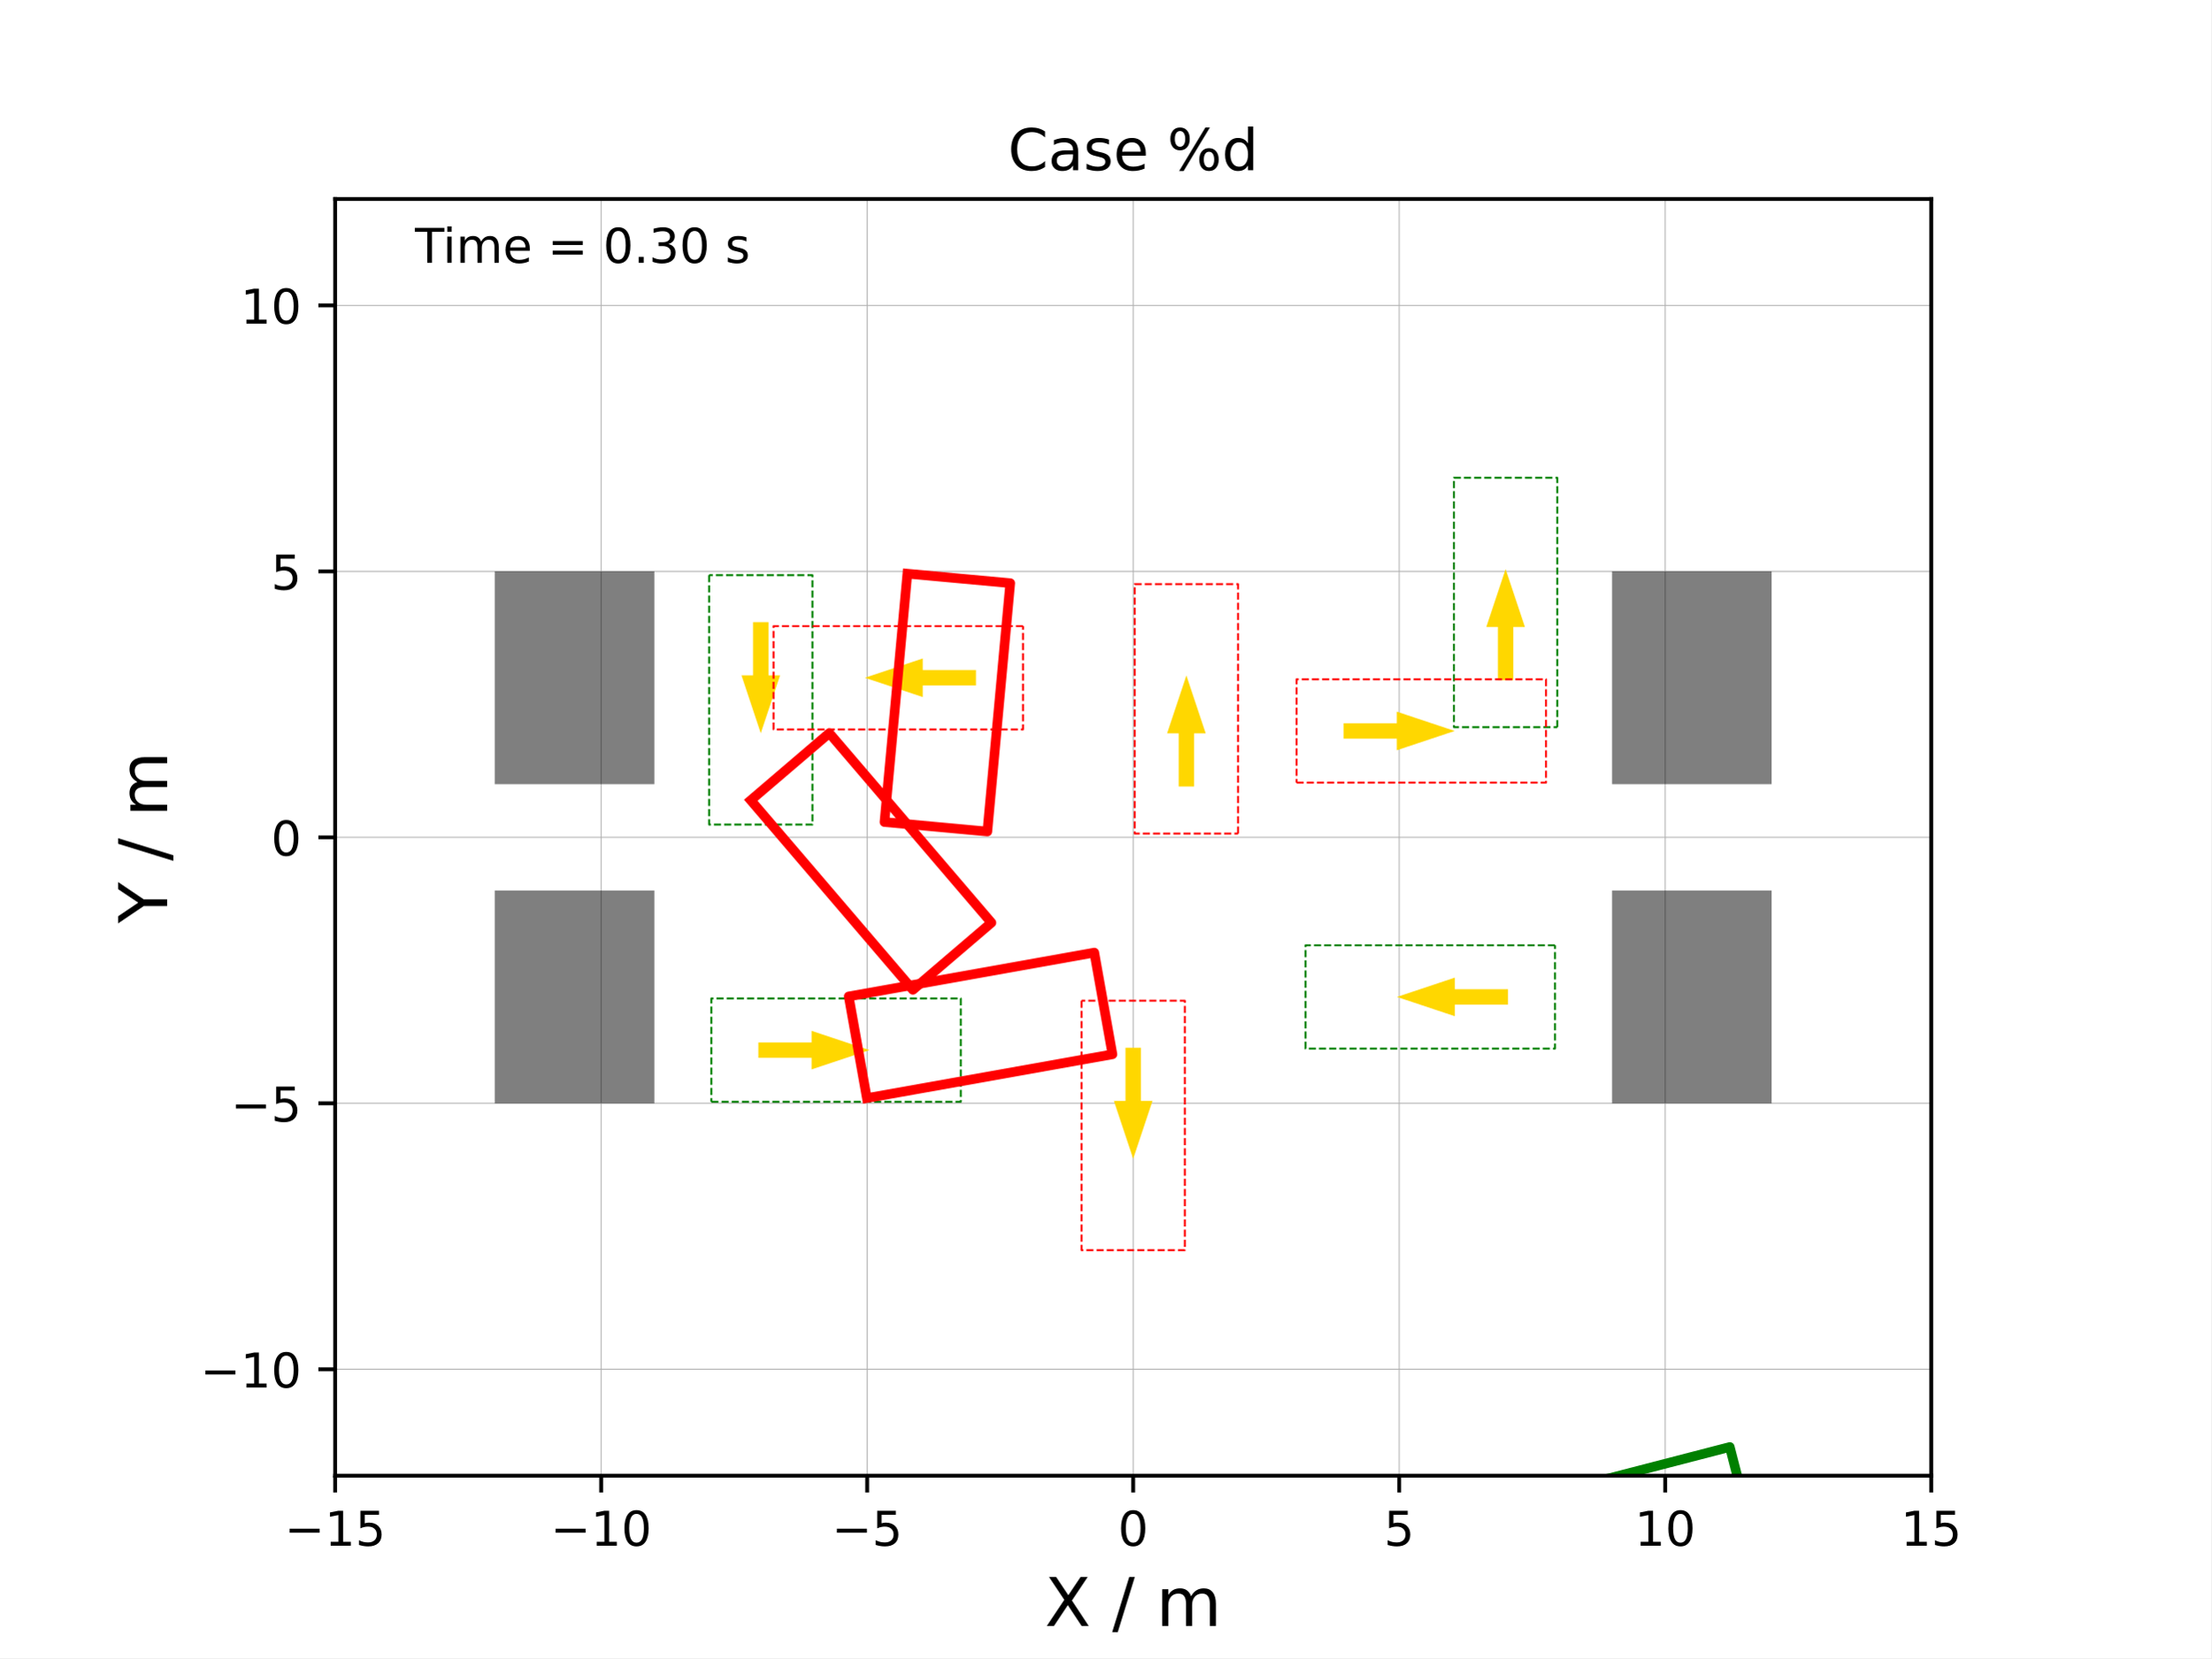
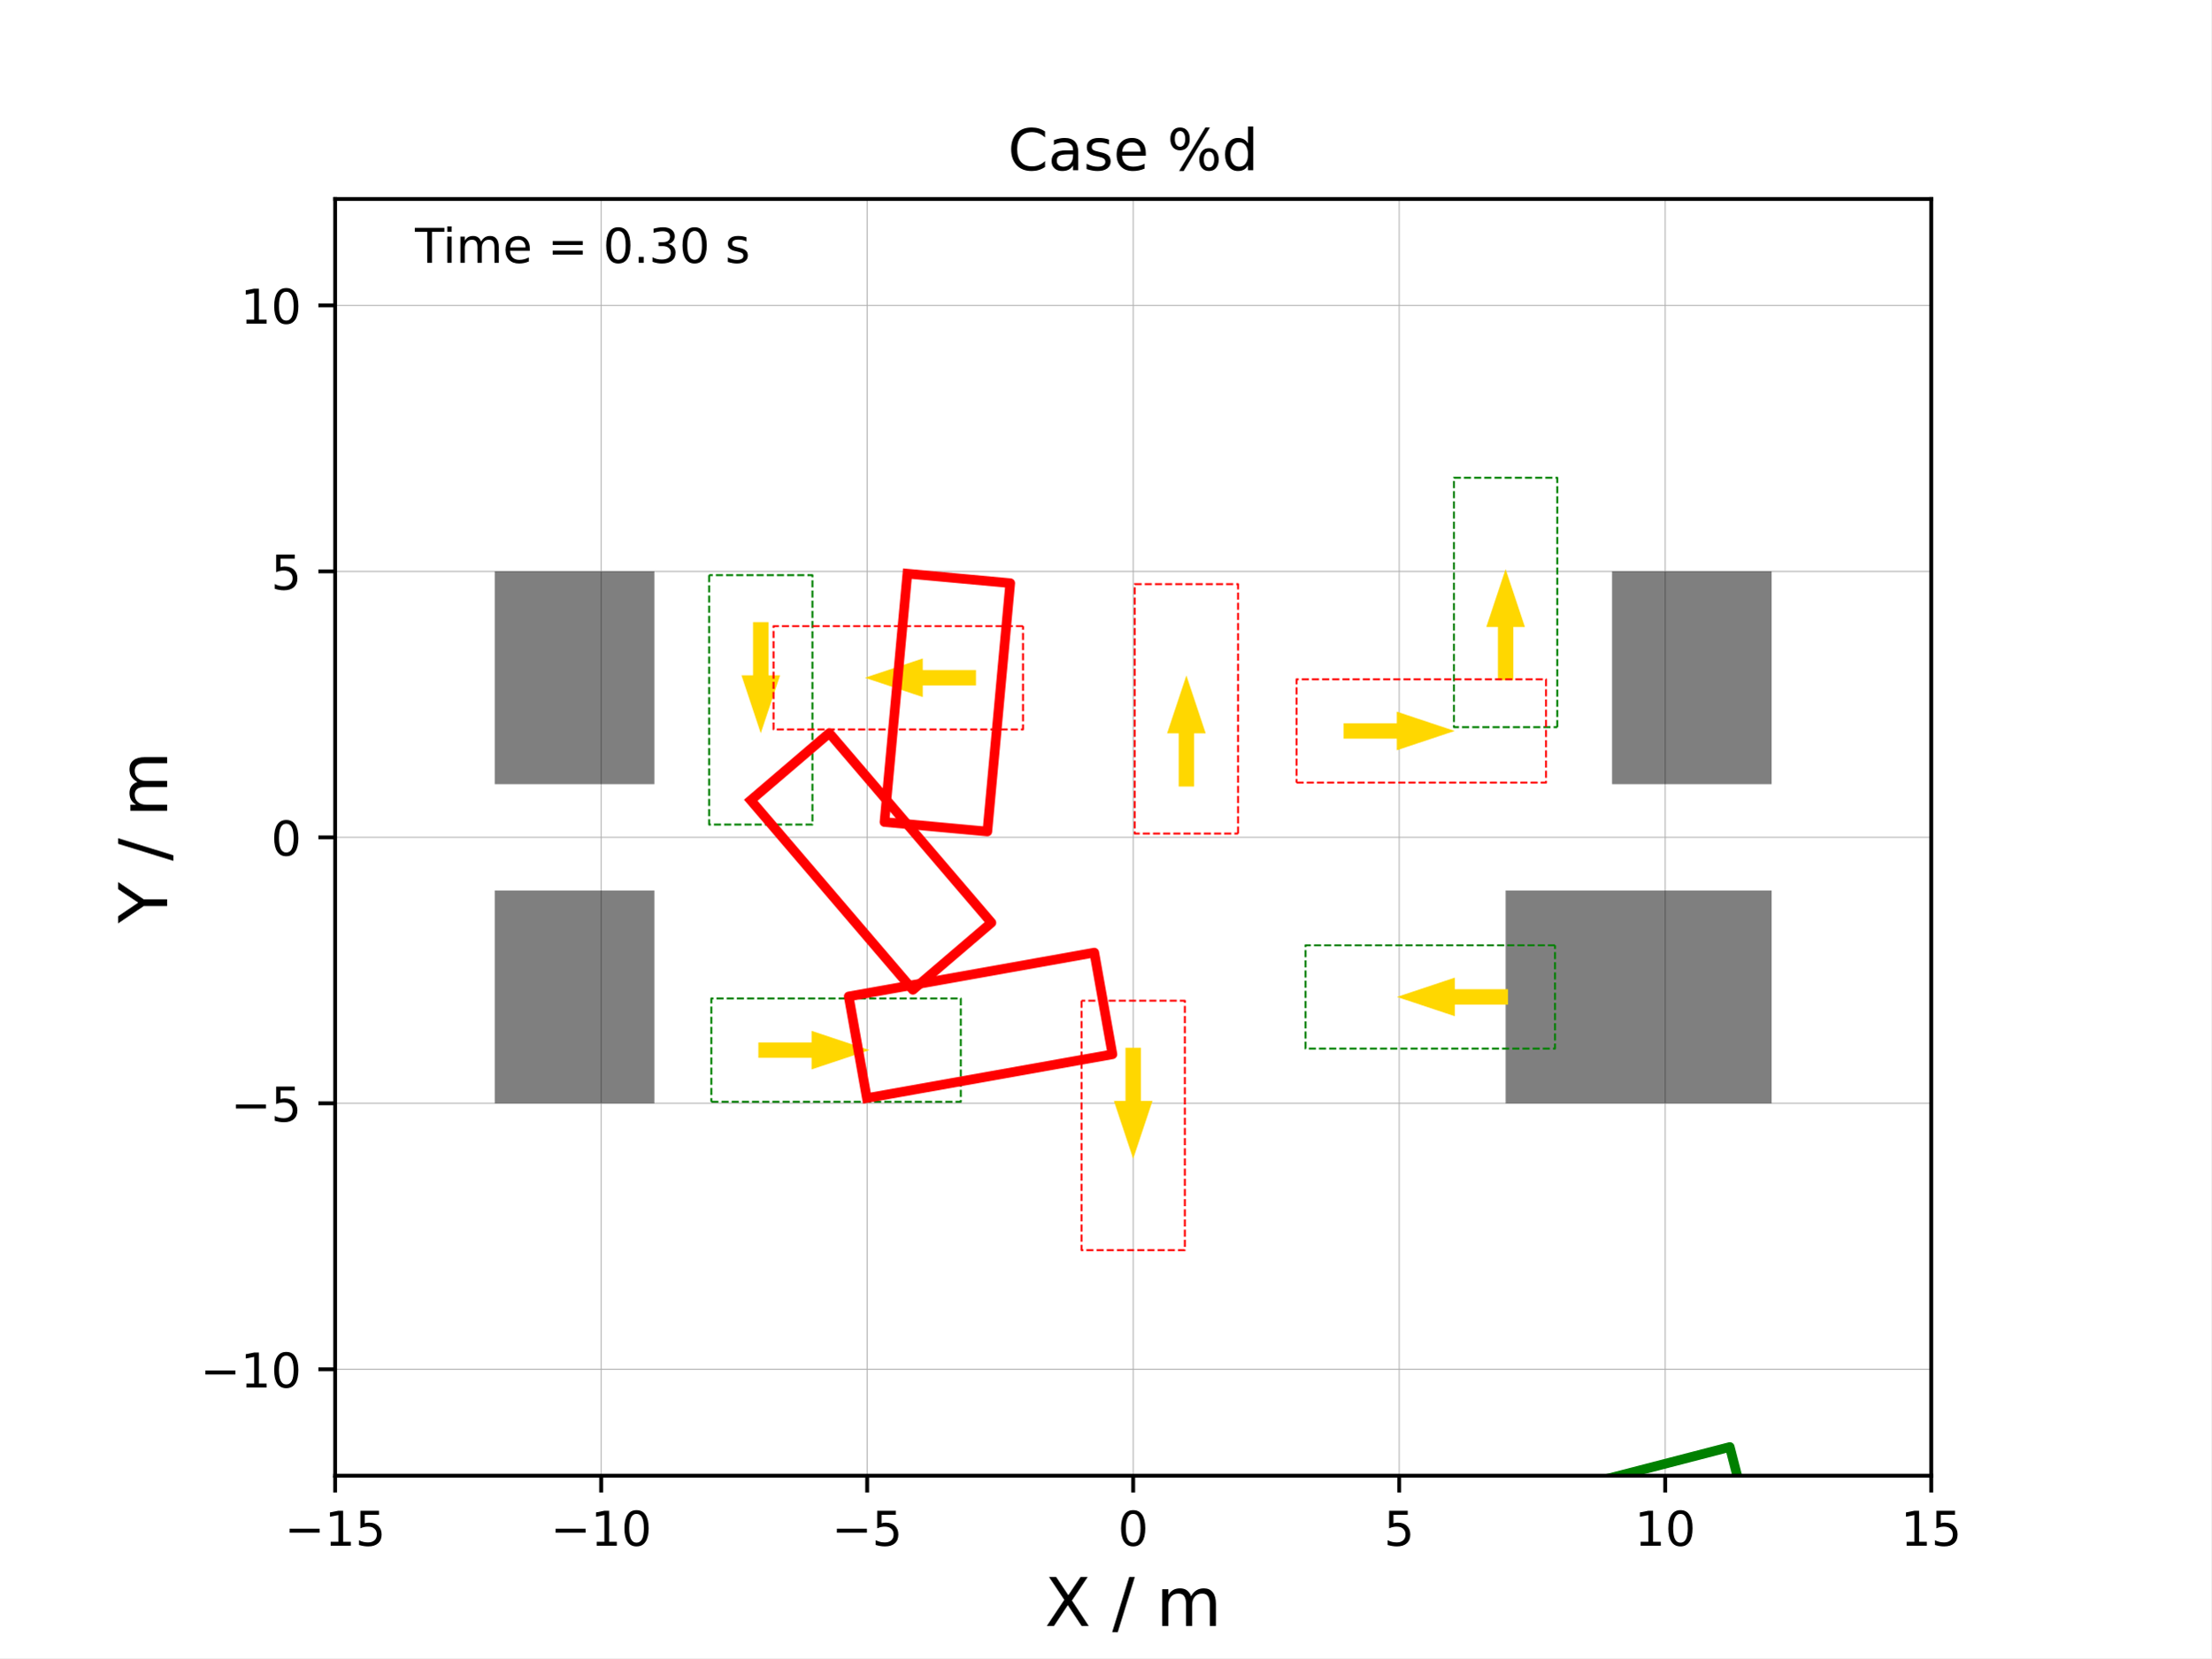
<svg xmlns="http://www.w3.org/2000/svg" xmlns:xlink="http://www.w3.org/1999/xlink" width="460.8pt" height="345.6pt" viewBox="0 0 460.8 345.6" version="1.1">
  <defs>
    <style type="text/css">*{stroke-linejoin: round; stroke-linecap: butt}</style>
  </defs>
  <g id="figure_1">
    <g id="patch_1">
      <path d="M 0 345.6  L 460.8 345.6  L 460.8 0  L 0 0  z " style="fill: #ffffff" />
    </g>
    <g id="axes_1">
      <g id="patch_2">
        <path d="M 69.84 307.584  L 402.48 307.584  L 402.48 41.472  L 69.84 41.472  z " style="fill: #ffffff" />
      </g>
      <g id="matplotlib.axis_1">
        <g id="xtick_1">
          <g id="line2d_1">
-             <path d="M 69.84 307.584  L 69.84 41.472  " clip-path="url(#pd36aa7b849)" style="fill: none; stroke: #b0b0b0; stroke-width: 0.2; stroke-linecap: square" />
+             <path d="M 69.84 307.584  L 69.84 41.472  " clip-path="url(#p8f910b44e3)" style="fill: none; stroke: #b0b0b0; stroke-width: 0.2; stroke-linecap: square" />
          </g>
          <g id="line2d_2">
            <defs>
-               <path id="m6738517506" d="M 0 0  L 0 3.5  " style="stroke: #000000; stroke-width: 0.8" />
+               <path id="m48e03fbe90" d="M 0 0  L 0 3.5  " style="stroke: #000000; stroke-width: 0.8" />
            </defs>
            <g>
-               <use xlink:href="#m6738517506" x="69.84" y="307.584" style="stroke: #000000; stroke-width: 0.8" />
+               <use xlink:href="#m48e03fbe90" x="69.84" y="307.584" style="stroke: #000000; stroke-width: 0.8" />
            </g>
          </g>
          <g id="text_1">
            <g transform="translate(59.28766 322.1824) scale(0.1 -0.1)">
              <defs>
                <path id="DejaVuSans-2212" d="M 678 2272  L 4684 2272  L 4684 1741  L 678 1741  L 678 2272  z " transform="scale(0.015625)" />
                <path id="DejaVuSans-31" d="M 794 531  L 1825 531  L 1825 4091  L 703 3866  L 703 4441  L 1819 4666  L 2450 4666  L 2450 531  L 3481 531  L 3481 0  L 794 0  L 794 531  z " transform="scale(0.015625)" />
                <path id="DejaVuSans-35" d="M 691 4666  L 3169 4666  L 3169 4134  L 1269 4134  L 1269 2991  Q 1406 3038 1543 3061  Q 1681 3084 1819 3084  Q 2600 3084 3056 2656  Q 3513 2228 3513 1497  Q 3513 744 3044 326  Q 2575 -91 1722 -91  Q 1428 -91 1123 -41  Q 819 9 494 109  L 494 744  Q 775 591 1075 516  Q 1375 441 1709 441  Q 2250 441 2565 725  Q 2881 1009 2881 1497  Q 2881 1984 2565 2268  Q 2250 2553 1709 2553  Q 1456 2553 1204 2497  Q 953 2441 691 2322  L 691 4666  z " transform="scale(0.015625)" />
              </defs>
              <use xlink:href="#DejaVuSans-2212" />
              <use xlink:href="#DejaVuSans-31" x="83.789" />
              <use xlink:href="#DejaVuSans-35" x="147.412" />
            </g>
          </g>
        </g>
        <g id="xtick_2">
          <g id="line2d_3">
-             <path d="M 125.28 307.584  L 125.28 41.472  " clip-path="url(#pd36aa7b849)" style="fill: none; stroke: #b0b0b0; stroke-width: 0.2; stroke-linecap: square" />
+             <path d="M 125.28 307.584  L 125.28 41.472  " clip-path="url(#p8f910b44e3)" style="fill: none; stroke: #b0b0b0; stroke-width: 0.2; stroke-linecap: square" />
          </g>
          <g id="line2d_4">
            <g>
-               <use xlink:href="#m6738517506" x="125.28" y="307.584" style="stroke: #000000; stroke-width: 0.8" />
+               <use xlink:href="#m48e03fbe90" x="125.28" y="307.584" style="stroke: #000000; stroke-width: 0.8" />
            </g>
          </g>
          <g id="text_2">
            <g transform="translate(114.7277 322.1824) scale(0.1 -0.1)">
              <defs>
                <path id="DejaVuSans-30" d="M 2034 4250  Q 1547 4250 1301 3770  Q 1056 3291 1056 2328  Q 1056 1369 1301 889  Q 1547 409 2034 409  Q 2525 409 2770 889  Q 3016 1369 3016 2328  Q 3016 3291 2770 3770  Q 2525 4250 2034 4250  z M 2034 4750  Q 2819 4750 3233 4129  Q 3647 3509 3647 2328  Q 3647 1150 3233 529  Q 2819 -91 2034 -91  Q 1250 -91 836 529  Q 422 1150 422 2328  Q 422 3509 836 4129  Q 1250 4750 2034 4750  z " transform="scale(0.015625)" />
              </defs>
              <use xlink:href="#DejaVuSans-2212" />
              <use xlink:href="#DejaVuSans-31" x="83.789" />
              <use xlink:href="#DejaVuSans-30" x="147.412" />
            </g>
          </g>
        </g>
        <g id="xtick_3">
          <g id="line2d_5">
-             <path d="M 180.72 307.584  L 180.72 41.472  " clip-path="url(#pd36aa7b849)" style="fill: none; stroke: #b0b0b0; stroke-width: 0.2; stroke-linecap: square" />
+             <path d="M 180.72 307.584  L 180.72 41.472  " clip-path="url(#p8f910b44e3)" style="fill: none; stroke: #b0b0b0; stroke-width: 0.2; stroke-linecap: square" />
          </g>
          <g id="line2d_6">
            <g>
-               <use xlink:href="#m6738517506" x="180.72" y="307.584" style="stroke: #000000; stroke-width: 0.8" />
+               <use xlink:href="#m48e03fbe90" x="180.72" y="307.584" style="stroke: #000000; stroke-width: 0.8" />
            </g>
          </g>
          <g id="text_3">
            <g transform="translate(173.3489 322.1824) scale(0.1 -0.1)">
              <use xlink:href="#DejaVuSans-2212" />
              <use xlink:href="#DejaVuSans-35" x="83.789" />
            </g>
          </g>
        </g>
        <g id="xtick_4">
          <g id="line2d_7">
-             <path d="M 236.16 307.584  L 236.16 41.472  " clip-path="url(#pd36aa7b849)" style="fill: none; stroke: #b0b0b0; stroke-width: 0.2; stroke-linecap: square" />
+             <path d="M 236.16 307.584  L 236.16 41.472  " clip-path="url(#p8f910b44e3)" style="fill: none; stroke: #b0b0b0; stroke-width: 0.2; stroke-linecap: square" />
          </g>
          <g id="line2d_8">
            <g>
-               <use xlink:href="#m6738517506" x="236.16" y="307.584" style="stroke: #000000; stroke-width: 0.8" />
+               <use xlink:href="#m48e03fbe90" x="236.16" y="307.584" style="stroke: #000000; stroke-width: 0.8" />
            </g>
          </g>
          <g id="text_4">
            <g transform="translate(232.9787 322.1824) scale(0.1 -0.1)">
              <use xlink:href="#DejaVuSans-30" />
            </g>
          </g>
        </g>
        <g id="xtick_5">
          <g id="line2d_9">
-             <path d="M 291.6 307.584  L 291.6 41.472  " clip-path="url(#pd36aa7b849)" style="fill: none; stroke: #b0b0b0; stroke-width: 0.2; stroke-linecap: square" />
+             <path d="M 291.6 307.584  L 291.6 41.472  " clip-path="url(#p8f910b44e3)" style="fill: none; stroke: #b0b0b0; stroke-width: 0.2; stroke-linecap: square" />
          </g>
          <g id="line2d_10">
            <g>
-               <use xlink:href="#m6738517506" x="291.6" y="307.584" style="stroke: #000000; stroke-width: 0.8" />
+               <use xlink:href="#m48e03fbe90" x="291.6" y="307.584" style="stroke: #000000; stroke-width: 0.8" />
            </g>
          </g>
          <g id="text_5">
            <g transform="translate(288.4187 322.1824) scale(0.1 -0.1)">
              <use xlink:href="#DejaVuSans-35" />
            </g>
          </g>
        </g>
        <g id="xtick_6">
          <g id="line2d_11">
-             <path d="M 347.04 307.584  L 347.04 41.472  " clip-path="url(#pd36aa7b849)" style="fill: none; stroke: #b0b0b0; stroke-width: 0.2; stroke-linecap: square" />
+             <path d="M 347.04 307.584  L 347.04 41.472  " clip-path="url(#p8f910b44e3)" style="fill: none; stroke: #b0b0b0; stroke-width: 0.2; stroke-linecap: square" />
          </g>
          <g id="line2d_12">
            <g>
-               <use xlink:href="#m6738517506" x="347.04" y="307.584" style="stroke: #000000; stroke-width: 0.8" />
+               <use xlink:href="#m48e03fbe90" x="347.04" y="307.584" style="stroke: #000000; stroke-width: 0.8" />
            </g>
          </g>
          <g id="text_6">
            <g transform="translate(340.6775 322.1824) scale(0.1 -0.1)">
              <use xlink:href="#DejaVuSans-31" />
              <use xlink:href="#DejaVuSans-30" x="63.623" />
            </g>
          </g>
        </g>
        <g id="xtick_7">
          <g id="line2d_13">
-             <path d="M 402.48 307.584  L 402.48 41.472  " clip-path="url(#pd36aa7b849)" style="fill: none; stroke: #b0b0b0; stroke-width: 0.2; stroke-linecap: square" />
+             <path d="M 402.48 307.584  L 402.48 41.472  " clip-path="url(#p8f910b44e3)" style="fill: none; stroke: #b0b0b0; stroke-width: 0.2; stroke-linecap: square" />
          </g>
          <g id="line2d_14">
            <g>
-               <use xlink:href="#m6738517506" x="402.48" y="307.584" style="stroke: #000000; stroke-width: 0.8" />
+               <use xlink:href="#m48e03fbe90" x="402.48" y="307.584" style="stroke: #000000; stroke-width: 0.8" />
            </g>
          </g>
          <g id="text_7">
            <g transform="translate(396.1175 322.1824) scale(0.1 -0.1)">
              <use xlink:href="#DejaVuSans-31" />
              <use xlink:href="#DejaVuSans-35" x="63.623" />
            </g>
          </g>
        </g>
        <g id="text_8">
          <g transform="translate(217.7391 338.8999) scale(0.14 -0.14)">
            <defs>
              <path id="DejaVuSans-58" d="M 403 4666  L 1081 4666  L 2241 2931  L 3406 4666  L 4084 4666  L 2584 2425  L 4184 0  L 3506 0  L 2194 1984  L 872 0  L 191 0  L 1856 2491  L 403 4666  z " transform="scale(0.015625)" />
              <path id="DejaVuSans-20" transform="scale(0.015625)" />
              <path id="DejaVuSans-2f" d="M 1625 4666  L 2156 4666  L 531 -594  L 0 -594  L 1625 4666  z " transform="scale(0.015625)" />
              <path id="DejaVuSans-6d" d="M 3328 2828  Q 3544 3216 3844 3400  Q 4144 3584 4550 3584  Q 5097 3584 5394 3201  Q 5691 2819 5691 2113  L 5691 0  L 5113 0  L 5113 2094  Q 5113 2597 4934 2840  Q 4756 3084 4391 3084  Q 3944 3084 3684 2787  Q 3425 2491 3425 1978  L 3425 0  L 2847 0  L 2847 2094  Q 2847 2600 2669 2842  Q 2491 3084 2119 3084  Q 1678 3084 1418 2786  Q 1159 2488 1159 1978  L 1159 0  L 581 0  L 581 3500  L 1159 3500  L 1159 2956  Q 1356 3278 1631 3431  Q 1906 3584 2284 3584  Q 2666 3584 2933 3390  Q 3200 3197 3328 2828  z " transform="scale(0.015625)" />
            </defs>
            <use xlink:href="#DejaVuSans-58" />
            <use xlink:href="#DejaVuSans-20" x="68.506" />
            <use xlink:href="#DejaVuSans-2f" x="100.293" />
            <use xlink:href="#DejaVuSans-20" x="133.984" />
            <use xlink:href="#DejaVuSans-6d" x="165.771" />
          </g>
        </g>
      </g>
      <g id="matplotlib.axis_2">
        <g id="ytick_1">
          <g id="line2d_15">
-             <path d="M 69.84 285.408  L 402.48 285.408  " clip-path="url(#pd36aa7b849)" style="fill: none; stroke: #b0b0b0; stroke-width: 0.2; stroke-linecap: square" />
+             <path d="M 69.84 285.408  L 402.48 285.408  " clip-path="url(#p8f910b44e3)" style="fill: none; stroke: #b0b0b0; stroke-width: 0.2; stroke-linecap: square" />
          </g>
          <g id="line2d_16">
            <defs>
-               <path id="m3ce5377c3e" d="M 0 0  L -3.5 0  " style="stroke: #000000; stroke-width: 0.8" />
+               <path id="mc969712458" d="M 0 0  L -3.5 0  " style="stroke: #000000; stroke-width: 0.8" />
            </defs>
            <g>
-               <use xlink:href="#m3ce5377c3e" x="69.84" y="285.408" style="stroke: #000000; stroke-width: 0.8" />
+               <use xlink:href="#mc969712458" x="69.84" y="285.408" style="stroke: #000000; stroke-width: 0.8" />
            </g>
          </g>
          <g id="text_9">
            <g transform="translate(41.73531 289.2072) scale(0.1 -0.1)">
              <use xlink:href="#DejaVuSans-2212" />
              <use xlink:href="#DejaVuSans-31" x="83.789" />
              <use xlink:href="#DejaVuSans-30" x="147.412" />
            </g>
          </g>
        </g>
        <g id="ytick_2">
          <g id="line2d_17">
-             <path d="M 69.84 229.968  L 402.48 229.968  " clip-path="url(#pd36aa7b849)" style="fill: none; stroke: #b0b0b0; stroke-width: 0.2; stroke-linecap: square" />
+             <path d="M 69.84 229.968  L 402.48 229.968  " clip-path="url(#p8f910b44e3)" style="fill: none; stroke: #b0b0b0; stroke-width: 0.2; stroke-linecap: square" />
          </g>
          <g id="line2d_18">
            <g>
-               <use xlink:href="#m3ce5377c3e" x="69.84" y="229.968" style="stroke: #000000; stroke-width: 0.8" />
+               <use xlink:href="#mc969712458" x="69.84" y="229.968" style="stroke: #000000; stroke-width: 0.8" />
            </g>
          </g>
          <g id="text_10">
            <g transform="translate(48.09781 233.7672) scale(0.1 -0.1)">
              <use xlink:href="#DejaVuSans-2212" />
              <use xlink:href="#DejaVuSans-35" x="83.789" />
            </g>
          </g>
        </g>
        <g id="ytick_3">
          <g id="line2d_19">
-             <path d="M 69.84 174.528  L 402.48 174.528  " clip-path="url(#pd36aa7b849)" style="fill: none; stroke: #b0b0b0; stroke-width: 0.2; stroke-linecap: square" />
+             <path d="M 69.84 174.528  L 402.48 174.528  " clip-path="url(#p8f910b44e3)" style="fill: none; stroke: #b0b0b0; stroke-width: 0.2; stroke-linecap: square" />
          </g>
          <g id="line2d_20">
            <g>
-               <use xlink:href="#m3ce5377c3e" x="69.84" y="174.528" style="stroke: #000000; stroke-width: 0.8" />
+               <use xlink:href="#mc969712458" x="69.84" y="174.528" style="stroke: #000000; stroke-width: 0.8" />
            </g>
          </g>
          <g id="text_11">
            <g transform="translate(56.4775 178.3272) scale(0.1 -0.1)">
              <use xlink:href="#DejaVuSans-30" />
            </g>
          </g>
        </g>
        <g id="ytick_4">
          <g id="line2d_21">
-             <path d="M 69.84 119.088  L 402.48 119.088  " clip-path="url(#pd36aa7b849)" style="fill: none; stroke: #b0b0b0; stroke-width: 0.2; stroke-linecap: square" />
+             <path d="M 69.84 119.088  L 402.48 119.088  " clip-path="url(#p8f910b44e3)" style="fill: none; stroke: #b0b0b0; stroke-width: 0.2; stroke-linecap: square" />
          </g>
          <g id="line2d_22">
            <g>
-               <use xlink:href="#m3ce5377c3e" x="69.84" y="119.088" style="stroke: #000000; stroke-width: 0.8" />
+               <use xlink:href="#mc969712458" x="69.84" y="119.088" style="stroke: #000000; stroke-width: 0.8" />
            </g>
          </g>
          <g id="text_12">
            <g transform="translate(56.4775 122.8872) scale(0.1 -0.1)">
              <use xlink:href="#DejaVuSans-35" />
            </g>
          </g>
        </g>
        <g id="ytick_5">
          <g id="line2d_23">
-             <path d="M 69.84 63.648  L 402.48 63.648  " clip-path="url(#pd36aa7b849)" style="fill: none; stroke: #b0b0b0; stroke-width: 0.2; stroke-linecap: square" />
+             <path d="M 69.84 63.648  L 402.48 63.648  " clip-path="url(#p8f910b44e3)" style="fill: none; stroke: #b0b0b0; stroke-width: 0.2; stroke-linecap: square" />
          </g>
          <g id="line2d_24">
            <g>
-               <use xlink:href="#m3ce5377c3e" x="69.84" y="63.648" style="stroke: #000000; stroke-width: 0.8" />
+               <use xlink:href="#mc969712458" x="69.84" y="63.648" style="stroke: #000000; stroke-width: 0.8" />
            </g>
          </g>
          <g id="text_13">
            <g transform="translate(50.115 67.44722) scale(0.1 -0.1)">
              <use xlink:href="#DejaVuSans-31" />
              <use xlink:href="#DejaVuSans-30" x="63.623" />
            </g>
          </g>
        </g>
        <g id="text_14">
          <g transform="translate(34.82375 192.4294) rotate(-90) scale(0.14 -0.14)">
            <defs>
              <path id="DejaVuSans-59" d="M -13 4666  L 666 4666  L 1959 2747  L 3244 4666  L 3922 4666  L 2272 2222  L 2272 0  L 1638 0  L 1638 2222  L -13 4666  z " transform="scale(0.015625)" />
            </defs>
            <use xlink:href="#DejaVuSans-59" />
            <use xlink:href="#DejaVuSans-20" x="61.084" />
            <use xlink:href="#DejaVuSans-2f" x="92.871" />
            <use xlink:href="#DejaVuSans-20" x="126.562" />
            <use xlink:href="#DejaVuSans-6d" x="158.35" />
          </g>
        </g>
      </g>
      <g id="patch_3">
-         <path d="M 103.104 119.088  L 103.104 163.44  L 136.368 163.44  L 136.368 119.088  z " clip-path="url(#pd36aa7b849)" style="opacity: 0.5" />
+         <path d="M 103.104 119.088  L 103.104 163.44  L 136.368 163.44  L 136.368 119.088  z " clip-path="url(#p8f910b44e3)" style="opacity: 0.5" />
      </g>
      <g id="patch_4">
-         <path d="M 335.952 119.088  L 335.952 163.44  L 369.216 163.44  L 369.216 119.088  z " clip-path="url(#pd36aa7b849)" style="opacity: 0.5" />
+         <path d="M 335.952 119.088  L 335.952 163.44  L 369.216 163.44  L 369.216 119.088  z " clip-path="url(#p8f910b44e3)" style="opacity: 0.5" />
      </g>
      <g id="patch_5">
-         <path d="M 103.104 229.968  L 103.104 185.616  L 136.368 185.616  L 136.368 229.968  z " clip-path="url(#pd36aa7b849)" style="opacity: 0.5" />
+         <path d="M 103.104 229.968  L 103.104 185.616  L 136.368 185.616  L 136.368 229.968  z " clip-path="url(#p8f910b44e3)" style="opacity: 0.5" />
      </g>
      <g id="patch_6">
-         <path d="M 335.952 229.968  L 335.952 185.616  L 369.216 185.616  L 369.216 229.968  z " clip-path="url(#pd36aa7b849)" style="opacity: 0.5" />
+         <path d="M 313.776 229.968  L 313.776 185.616  L 369.216 185.616  L 369.216 229.968  z " clip-path="url(#p8f910b44e3)" style="opacity: 0.5" />
      </g>
      <g id="patch_7">
-         <path d="M 292.709 207.792  L 302.688 204.466  L 302.688 206.683  L 313.776 206.683  L 313.776 208.901  L 302.688 208.901  L 302.688 211.118  z " clip-path="url(#pd36aa7b849)" style="fill: #ffd700; stroke: #ffd700; stroke-linejoin: miter" />
+         <path d="M 292.709 207.792  L 302.688 204.466  L 302.688 206.683  L 313.776 206.683  L 313.776 208.901  L 302.688 208.901  L 302.688 211.118  z " clip-path="url(#p8f910b44e3)" style="fill: #ffd700; stroke: #ffd700; stroke-linejoin: miter" />
      </g>
      <g id="patch_8">
-         <path d="M 179.611 218.88  L 169.632 222.206  L 169.632 219.989  L 158.544 219.989  L 158.544 217.771  L 169.632 217.771  L 169.632 215.554  z " clip-path="url(#pd36aa7b849)" style="fill: #ffd700; stroke: #ffd700; stroke-linejoin: miter" />
+         <path d="M 179.611 218.88  L 169.632 222.206  L 169.632 219.989  L 158.544 219.989  L 158.544 217.771  L 169.632 217.771  L 169.632 215.554  z " clip-path="url(#p8f910b44e3)" style="fill: #ffd700; stroke: #ffd700; stroke-linejoin: miter" />
      </g>
      <g id="patch_9">
-         <path d="M 313.776 120.197  L 317.102 130.176  L 314.885 130.176  L 314.885 141.264  L 312.667 141.264  L 312.667 130.176  L 310.45 130.176  z " clip-path="url(#pd36aa7b849)" style="fill: #ffd700; stroke: #ffd700; stroke-linejoin: miter" />
+         <path d="M 313.776 120.197  L 317.102 130.176  L 314.885 130.176  L 314.885 141.264  L 312.667 141.264  L 312.667 130.176  L 310.45 130.176  z " clip-path="url(#p8f910b44e3)" style="fill: #ffd700; stroke: #ffd700; stroke-linejoin: miter" />
      </g>
      <g id="patch_10">
-         <path d="M 158.544 151.243  L 155.218 141.264  L 157.435 141.264  L 157.435 130.176  L 159.653 130.176  L 159.653 141.264  L 161.87 141.264  z " clip-path="url(#pd36aa7b849)" style="fill: #ffd700; stroke: #ffd700; stroke-linejoin: miter" />
+         <path d="M 158.544 151.243  L 155.218 141.264  L 157.435 141.264  L 157.435 130.176  L 159.653 130.176  L 159.653 141.264  L 161.87 141.264  z " clip-path="url(#p8f910b44e3)" style="fill: #ffd700; stroke: #ffd700; stroke-linejoin: miter" />
      </g>
      <g id="patch_11">
-         <path d="M 247.248 142.373  L 250.574 152.352  L 248.357 152.352  L 248.357 163.44  L 246.139 163.44  L 246.139 152.352  L 243.922 152.352  z " clip-path="url(#pd36aa7b849)" style="fill: #ffd700; stroke: #ffd700; stroke-linejoin: miter" />
+         <path d="M 247.248 142.373  L 250.574 152.352  L 248.357 152.352  L 248.357 163.44  L 246.139 163.44  L 246.139 152.352  L 243.922 152.352  z " clip-path="url(#p8f910b44e3)" style="fill: #ffd700; stroke: #ffd700; stroke-linejoin: miter" />
      </g>
      <g id="patch_12">
-         <path d="M 236.16 239.947  L 232.834 229.968  L 235.051 229.968  L 235.051 218.88  L 237.269 218.88  L 237.269 229.968  L 239.486 229.968  z " clip-path="url(#pd36aa7b849)" style="fill: #ffd700; stroke: #ffd700; stroke-linejoin: miter" />
+         <path d="M 236.16 239.947  L 232.834 229.968  L 235.051 229.968  L 235.051 218.88  L 237.269 218.88  L 237.269 229.968  L 239.486 229.968  z " clip-path="url(#p8f910b44e3)" style="fill: #ffd700; stroke: #ffd700; stroke-linejoin: miter" />
      </g>
      <g id="patch_13">
-         <path d="M 181.829 141.264  L 191.808 137.938  L 191.808 140.155  L 202.896 140.155  L 202.896 142.373  L 191.808 142.373  L 191.808 144.59  z " clip-path="url(#pd36aa7b849)" style="fill: #ffd700; stroke: #ffd700; stroke-linejoin: miter" />
+         <path d="M 181.829 141.264  L 191.808 137.938  L 191.808 140.155  L 202.896 140.155  L 202.896 142.373  L 191.808 142.373  L 191.808 144.59  z " clip-path="url(#p8f910b44e3)" style="fill: #ffd700; stroke: #ffd700; stroke-linejoin: miter" />
      </g>
      <g id="patch_14">
-         <path d="M 301.579 152.352  L 291.6 155.678  L 291.6 153.461  L 280.512 153.461  L 280.512 151.243  L 291.6 151.243  L 291.6 149.026  z " clip-path="url(#pd36aa7b849)" style="fill: #ffd700; stroke: #ffd700; stroke-linejoin: miter" />
+         <path d="M 301.579 152.352  L 291.6 155.678  L 291.6 153.461  L 280.512 153.461  L 280.512 151.243  L 291.6 151.243  L 291.6 149.026  z " clip-path="url(#p8f910b44e3)" style="fill: #ffd700; stroke: #ffd700; stroke-linejoin: miter" />
      </g>
      <g id="line2d_25">
-         <path d="M 324.077 197.026  L 272.085 197.026  L 272.085 218.558  L 324.077 218.558  L 324.077 197.026  " clip-path="url(#pd36aa7b849)" style="fill: none; stroke-dasharray: 1.48,0.64; stroke-dashoffset: 0; stroke: #008000; stroke-width: 0.4" />
+         <path d="M 324.077 197.026  L 272.085 197.026  L 272.085 218.558  L 324.077 218.558  L 324.077 197.026  " clip-path="url(#p8f910b44e3)" style="fill: none; stroke-dasharray: 1.48,0.64; stroke-dashoffset: 0; stroke: #008000; stroke-width: 0.4" />
      </g>
      <g id="line2d_26">
-         <path d="M 148.243 229.646  L 200.235 229.646  L 200.235 208.114  L 148.243 208.114  L 148.243 229.646  " clip-path="url(#pd36aa7b849)" style="fill: none; stroke-dasharray: 1.48,0.64; stroke-dashoffset: 0; stroke: #008000; stroke-width: 0.4" />
+         <path d="M 148.243 229.646  L 200.235 229.646  L 200.235 208.114  L 148.243 208.114  L 148.243 229.646  " clip-path="url(#p8f910b44e3)" style="fill: none; stroke-dasharray: 1.48,0.64; stroke-dashoffset: 0; stroke: #008000; stroke-width: 0.4" />
      </g>
      <g id="line2d_27">
-         <path d="M 324.542 151.565  L 324.542 99.573  L 303.01 99.573  L 303.01 151.565  L 324.542 151.565  " clip-path="url(#pd36aa7b849)" style="fill: none; stroke-dasharray: 1.48,0.64; stroke-dashoffset: 0; stroke: #008000; stroke-width: 0.4" />
+         <path d="M 324.542 151.565  L 324.542 99.573  L 303.01 99.573  L 303.01 151.565  L 324.542 151.565  " clip-path="url(#p8f910b44e3)" style="fill: none; stroke-dasharray: 1.48,0.64; stroke-dashoffset: 0; stroke: #008000; stroke-width: 0.4" />
      </g>
      <g id="line2d_28">
-         <path d="M 147.778 119.875  L 147.778 171.867  L 169.31 171.867  L 169.31 119.875  L 147.778 119.875  " clip-path="url(#pd36aa7b849)" style="fill: none; stroke-dasharray: 1.48,0.64; stroke-dashoffset: 0; stroke: #008000; stroke-width: 0.4" />
+         <path d="M 147.778 119.875  L 147.778 171.867  L 169.31 171.867  L 169.31 119.875  L 147.778 119.875  " clip-path="url(#p8f910b44e3)" style="fill: none; stroke-dasharray: 1.48,0.64; stroke-dashoffset: 0; stroke: #008000; stroke-width: 0.4" />
      </g>
      <g id="line2d_29">
-         <path d="M 258.014 173.741  L 258.014 121.749  L 236.482 121.749  L 236.482 173.741  L 258.014 173.741  " clip-path="url(#pd36aa7b849)" style="fill: none; stroke-dasharray: 1.48,0.64; stroke-dashoffset: 0; stroke: #ff0000; stroke-width: 0.4" />
+         <path d="M 258.014 173.741  L 258.014 121.749  L 236.482 121.749  L 236.482 173.741  L 258.014 173.741  " clip-path="url(#p8f910b44e3)" style="fill: none; stroke-dasharray: 1.48,0.64; stroke-dashoffset: 0; stroke: #ff0000; stroke-width: 0.4" />
      </g>
      <g id="line2d_30">
-         <path d="M 225.394 208.579  L 225.394 260.571  L 246.926 260.571  L 246.926 208.579  L 225.394 208.579  " clip-path="url(#pd36aa7b849)" style="fill: none; stroke-dasharray: 1.48,0.64; stroke-dashoffset: 0; stroke: #ff0000; stroke-width: 0.4" />
+         <path d="M 225.394 208.579  L 225.394 260.571  L 246.926 260.571  L 246.926 208.579  L 225.394 208.579  " clip-path="url(#p8f910b44e3)" style="fill: none; stroke-dasharray: 1.48,0.64; stroke-dashoffset: 0; stroke: #ff0000; stroke-width: 0.4" />
      </g>
      <g id="line2d_31">
-         <path d="M 213.197 130.498  L 161.205 130.498  L 161.205 152.03  L 213.197 152.03  L 213.197 130.498  " clip-path="url(#pd36aa7b849)" style="fill: none; stroke-dasharray: 1.48,0.64; stroke-dashoffset: 0; stroke: #ff0000; stroke-width: 0.4" />
+         <path d="M 213.197 130.498  L 161.205 130.498  L 161.205 152.03  L 213.197 152.03  L 213.197 130.498  " clip-path="url(#p8f910b44e3)" style="fill: none; stroke-dasharray: 1.48,0.64; stroke-dashoffset: 0; stroke: #ff0000; stroke-width: 0.4" />
      </g>
      <g id="line2d_32">
-         <path d="M 270.211 163.118  L 322.203 163.118  L 322.203 141.586  L 270.211 141.586  L 270.211 163.118  " clip-path="url(#pd36aa7b849)" style="fill: none; stroke-dasharray: 1.48,0.64; stroke-dashoffset: 0; stroke: #ff0000; stroke-width: 0.4" />
+         <path d="M 270.211 163.118  L 322.203 163.118  L 322.203 141.586  L 270.211 141.586  L 270.211 163.118  " clip-path="url(#p8f910b44e3)" style="fill: none; stroke-dasharray: 1.48,0.64; stroke-dashoffset: 0; stroke: #ff0000; stroke-width: 0.4" />
      </g>
      <g id="line2d_33">
-         <path d="M 315.569 335.486  L 365.899 322.444  L 360.497 301.599  L 310.168 314.642  L 315.569 335.486  " clip-path="url(#pd36aa7b849)" style="fill: none; stroke: #008000; stroke-width: 2; stroke-linecap: square" />
+         <path d="M 315.569 335.486  L 365.899 322.444  L 360.497 301.599  L 310.168 314.642  L 315.569 335.486  " clip-path="url(#p8f910b44e3)" style="fill: none; stroke: #008000; stroke-width: 2; stroke-linecap: square" />
      </g>
      <g id="line2d_34">
-         <path d="M 180.652 228.883  L 231.836 219.753  L 228.055 198.554  L 176.871 207.684  L 180.652 228.883  " clip-path="url(#pd36aa7b849)" style="fill: none; stroke: #ff0000; stroke-width: 2; stroke-linecap: square" />
+         <path d="M 180.652 228.883  L 231.836 219.753  L 228.055 198.554  L 176.871 207.684  L 180.652 228.883  " clip-path="url(#p8f910b44e3)" style="fill: none; stroke: #ff0000; stroke-width: 2; stroke-linecap: square" />
      </g>
      <g id="line2d_35">
-         <path d="M 189.096 119.566  L 184.323 171.339  L 205.765 173.315  L 210.538 121.543  L 189.096 119.566  " clip-path="url(#pd36aa7b849)" style="fill: none; stroke: #ff0000; stroke-width: 2; stroke-linecap: square" />
+         <path d="M 189.096 119.566  L 184.323 171.339  L 205.765 173.315  L 210.538 121.543  L 189.096 119.566  " clip-path="url(#p8f910b44e3)" style="fill: none; stroke: #ff0000; stroke-width: 2; stroke-linecap: square" />
      </g>
      <g id="line2d_36">
-         <path d="M 156.459 166.795  L 190.244 206.313  L 206.611 192.32  L 172.825 152.802  L 156.459 166.795  " clip-path="url(#pd36aa7b849)" style="fill: none; stroke: #ff0000; stroke-width: 2; stroke-linecap: square" />
+         <path d="M 156.459 166.795  L 190.244 206.313  L 206.611 192.32  L 172.825 152.802  L 156.459 166.795  " clip-path="url(#p8f910b44e3)" style="fill: none; stroke: #ff0000; stroke-width: 2; stroke-linecap: square" />
      </g>
      <g id="patch_15">
        <path d="M 69.84 307.584  L 69.84 41.472  " style="fill: none; stroke: #000000; stroke-width: 0.8; stroke-linejoin: miter; stroke-linecap: square" />
      </g>
      <g id="patch_16">
        <path d="M 402.48 307.584  L 402.48 41.472  " style="fill: none; stroke: #000000; stroke-width: 0.8; stroke-linejoin: miter; stroke-linecap: square" />
      </g>
      <g id="patch_17">
        <path d="M 69.84 307.584  L 402.48 307.584  " style="fill: none; stroke: #000000; stroke-width: 0.8; stroke-linejoin: miter; stroke-linecap: square" />
      </g>
      <g id="patch_18">
        <path d="M 69.84 41.472  L 402.48 41.472  " style="fill: none; stroke: #000000; stroke-width: 0.8; stroke-linejoin: miter; stroke-linecap: square" />
      </g>
      <g id="text_15">
        <g transform="translate(86.472 54.7776) scale(0.1 -0.1)">
          <defs>
            <path id="DejaVuSans-54" d="M -19 4666  L 3928 4666  L 3928 4134  L 2272 4134  L 2272 0  L 1638 0  L 1638 4134  L -19 4134  L -19 4666  z " transform="scale(0.015625)" />
            <path id="DejaVuSans-69" d="M 603 3500  L 1178 3500  L 1178 0  L 603 0  L 603 3500  z M 603 4863  L 1178 4863  L 1178 4134  L 603 4134  L 603 4863  z " transform="scale(0.015625)" />
            <path id="DejaVuSans-65" d="M 3597 1894  L 3597 1613  L 953 1613  Q 991 1019 1311 708  Q 1631 397 2203 397  Q 2534 397 2845 478  Q 3156 559 3463 722  L 3463 178  Q 3153 47 2828 -22  Q 2503 -91 2169 -91  Q 1331 -91 842 396  Q 353 884 353 1716  Q 353 2575 817 3079  Q 1281 3584 2069 3584  Q 2775 3584 3186 3129  Q 3597 2675 3597 1894  z M 3022 2063  Q 3016 2534 2758 2815  Q 2500 3097 2075 3097  Q 1594 3097 1305 2825  Q 1016 2553 972 2059  L 3022 2063  z " transform="scale(0.015625)" />
            <path id="DejaVuSans-3d" d="M 678 2906  L 4684 2906  L 4684 2381  L 678 2381  L 678 2906  z M 678 1631  L 4684 1631  L 4684 1100  L 678 1100  L 678 1631  z " transform="scale(0.015625)" />
            <path id="DejaVuSans-2e" d="M 684 794  L 1344 794  L 1344 0  L 684 0  L 684 794  z " transform="scale(0.015625)" />
            <path id="DejaVuSans-33" d="M 2597 2516  Q 3050 2419 3304 2112  Q 3559 1806 3559 1356  Q 3559 666 3084 287  Q 2609 -91 1734 -91  Q 1441 -91 1130 -33  Q 819 25 488 141  L 488 750  Q 750 597 1062 519  Q 1375 441 1716 441  Q 2309 441 2620 675  Q 2931 909 2931 1356  Q 2931 1769 2642 2001  Q 2353 2234 1838 2234  L 1294 2234  L 1294 2753  L 1863 2753  Q 2328 2753 2575 2939  Q 2822 3125 2822 3475  Q 2822 3834 2567 4026  Q 2313 4219 1838 4219  Q 1578 4219 1281 4162  Q 984 4106 628 3988  L 628 4550  Q 988 4650 1302 4700  Q 1616 4750 1894 4750  Q 2613 4750 3031 4423  Q 3450 4097 3450 3541  Q 3450 3153 3228 2886  Q 3006 2619 2597 2516  z " transform="scale(0.015625)" />
            <path id="DejaVuSans-73" d="M 2834 3397  L 2834 2853  Q 2591 2978 2328 3040  Q 2066 3103 1784 3103  Q 1356 3103 1142 2972  Q 928 2841 928 2578  Q 928 2378 1081 2264  Q 1234 2150 1697 2047  L 1894 2003  Q 2506 1872 2764 1633  Q 3022 1394 3022 966  Q 3022 478 2636 193  Q 2250 -91 1575 -91  Q 1294 -91 989 -36  Q 684 19 347 128  L 347 722  Q 666 556 975 473  Q 1284 391 1588 391  Q 1994 391 2212 530  Q 2431 669 2431 922  Q 2431 1156 2273 1281  Q 2116 1406 1581 1522  L 1381 1569  Q 847 1681 609 1914  Q 372 2147 372 2553  Q 372 3047 722 3315  Q 1072 3584 1716 3584  Q 2034 3584 2315 3537  Q 2597 3491 2834 3397  z " transform="scale(0.015625)" />
          </defs>
          <use xlink:href="#DejaVuSans-54" />
          <use xlink:href="#DejaVuSans-69" x="57.959" />
          <use xlink:href="#DejaVuSans-6d" x="85.742" />
          <use xlink:href="#DejaVuSans-65" x="183.154" />
          <use xlink:href="#DejaVuSans-20" x="244.678" />
          <use xlink:href="#DejaVuSans-3d" x="276.465" />
          <use xlink:href="#DejaVuSans-20" x="360.254" />
          <use xlink:href="#DejaVuSans-30" x="392.041" />
          <use xlink:href="#DejaVuSans-2e" x="455.664" />
          <use xlink:href="#DejaVuSans-33" x="487.451" />
          <use xlink:href="#DejaVuSans-30" x="551.074" />
          <use xlink:href="#DejaVuSans-20" x="614.697" />
          <use xlink:href="#DejaVuSans-73" x="646.484" />
        </g>
      </g>
      <g id="text_16">
        <g transform="translate(210.0591 35.472) scale(0.12 -0.12)">
          <defs>
            <path id="DejaVuSans-43" d="M 4122 4306  L 4122 3641  Q 3803 3938 3442 4084  Q 3081 4231 2675 4231  Q 1875 4231 1450 3742  Q 1025 3253 1025 2328  Q 1025 1406 1450 917  Q 1875 428 2675 428  Q 3081 428 3442 575  Q 3803 722 4122 1019  L 4122 359  Q 3791 134 3420 21  Q 3050 -91 2638 -91  Q 1578 -91 968 557  Q 359 1206 359 2328  Q 359 3453 968 4101  Q 1578 4750 2638 4750  Q 3056 4750 3426 4639  Q 3797 4528 4122 4306  z " transform="scale(0.015625)" />
            <path id="DejaVuSans-61" d="M 2194 1759  Q 1497 1759 1228 1600  Q 959 1441 959 1056  Q 959 750 1161 570  Q 1363 391 1709 391  Q 2188 391 2477 730  Q 2766 1069 2766 1631  L 2766 1759  L 2194 1759  z M 3341 1997  L 3341 0  L 2766 0  L 2766 531  Q 2569 213 2275 61  Q 1981 -91 1556 -91  Q 1019 -91 701 211  Q 384 513 384 1019  Q 384 1609 779 1909  Q 1175 2209 1959 2209  L 2766 2209  L 2766 2266  Q 2766 2663 2505 2880  Q 2244 3097 1772 3097  Q 1472 3097 1187 3025  Q 903 2953 641 2809  L 641 3341  Q 956 3463 1253 3523  Q 1550 3584 1831 3584  Q 2591 3584 2966 3190  Q 3341 2797 3341 1997  z " transform="scale(0.015625)" />
            <path id="DejaVuSans-25" d="M 4653 2053  Q 4381 2053 4226 1822  Q 4072 1591 4072 1178  Q 4072 772 4226 539  Q 4381 306 4653 306  Q 4919 306 5073 539  Q 5228 772 5228 1178  Q 5228 1588 5073 1820  Q 4919 2053 4653 2053  z M 4653 2450  Q 5147 2450 5437 2106  Q 5728 1763 5728 1178  Q 5728 594 5436 251  Q 5144 -91 4653 -91  Q 4153 -91 3862 251  Q 3572 594 3572 1178  Q 3572 1766 3864 2108  Q 4156 2450 4653 2450  z M 1428 4353  Q 1159 4353 1004 4120  Q 850 3888 850 3481  Q 850 3069 1003 2837  Q 1156 2606 1428 2606  Q 1700 2606 1854 2837  Q 2009 3069 2009 3481  Q 2009 3884 1853 4118  Q 1697 4353 1428 4353  z M 4250 4750  L 4750 4750  L 1831 -91  L 1331 -91  L 4250 4750  z M 1428 4750  Q 1922 4750 2215 4408  Q 2509 4066 2509 3481  Q 2509 2891 2217 2550  Q 1925 2209 1428 2209  Q 931 2209 642 2551  Q 353 2894 353 3481  Q 353 4063 643 4406  Q 934 4750 1428 4750  z " transform="scale(0.015625)" />
            <path id="DejaVuSans-64" d="M 2906 2969  L 2906 4863  L 3481 4863  L 3481 0  L 2906 0  L 2906 525  Q 2725 213 2448 61  Q 2172 -91 1784 -91  Q 1150 -91 751 415  Q 353 922 353 1747  Q 353 2572 751 3078  Q 1150 3584 1784 3584  Q 2172 3584 2448 3432  Q 2725 3281 2906 2969  z M 947 1747  Q 947 1113 1208 752  Q 1469 391 1925 391  Q 2381 391 2643 752  Q 2906 1113 2906 1747  Q 2906 2381 2643 2742  Q 2381 3103 1925 3103  Q 1469 3103 1208 2742  Q 947 2381 947 1747  z " transform="scale(0.015625)" />
          </defs>
          <use xlink:href="#DejaVuSans-43" />
          <use xlink:href="#DejaVuSans-61" x="69.824" />
          <use xlink:href="#DejaVuSans-73" x="131.104" />
          <use xlink:href="#DejaVuSans-65" x="183.203" />
          <use xlink:href="#DejaVuSans-20" x="244.727" />
          <use xlink:href="#DejaVuSans-25" x="276.514" />
          <use xlink:href="#DejaVuSans-64" x="371.533" />
        </g>
      </g>
    </g>
  </g>
  <defs>
-     <clipPath id="pd36aa7b849">
+     <clipPath id="p8f910b44e3">
      <rect x="69.84" y="41.472" width="332.64" height="266.112" />
    </clipPath>
  </defs>
</svg>
